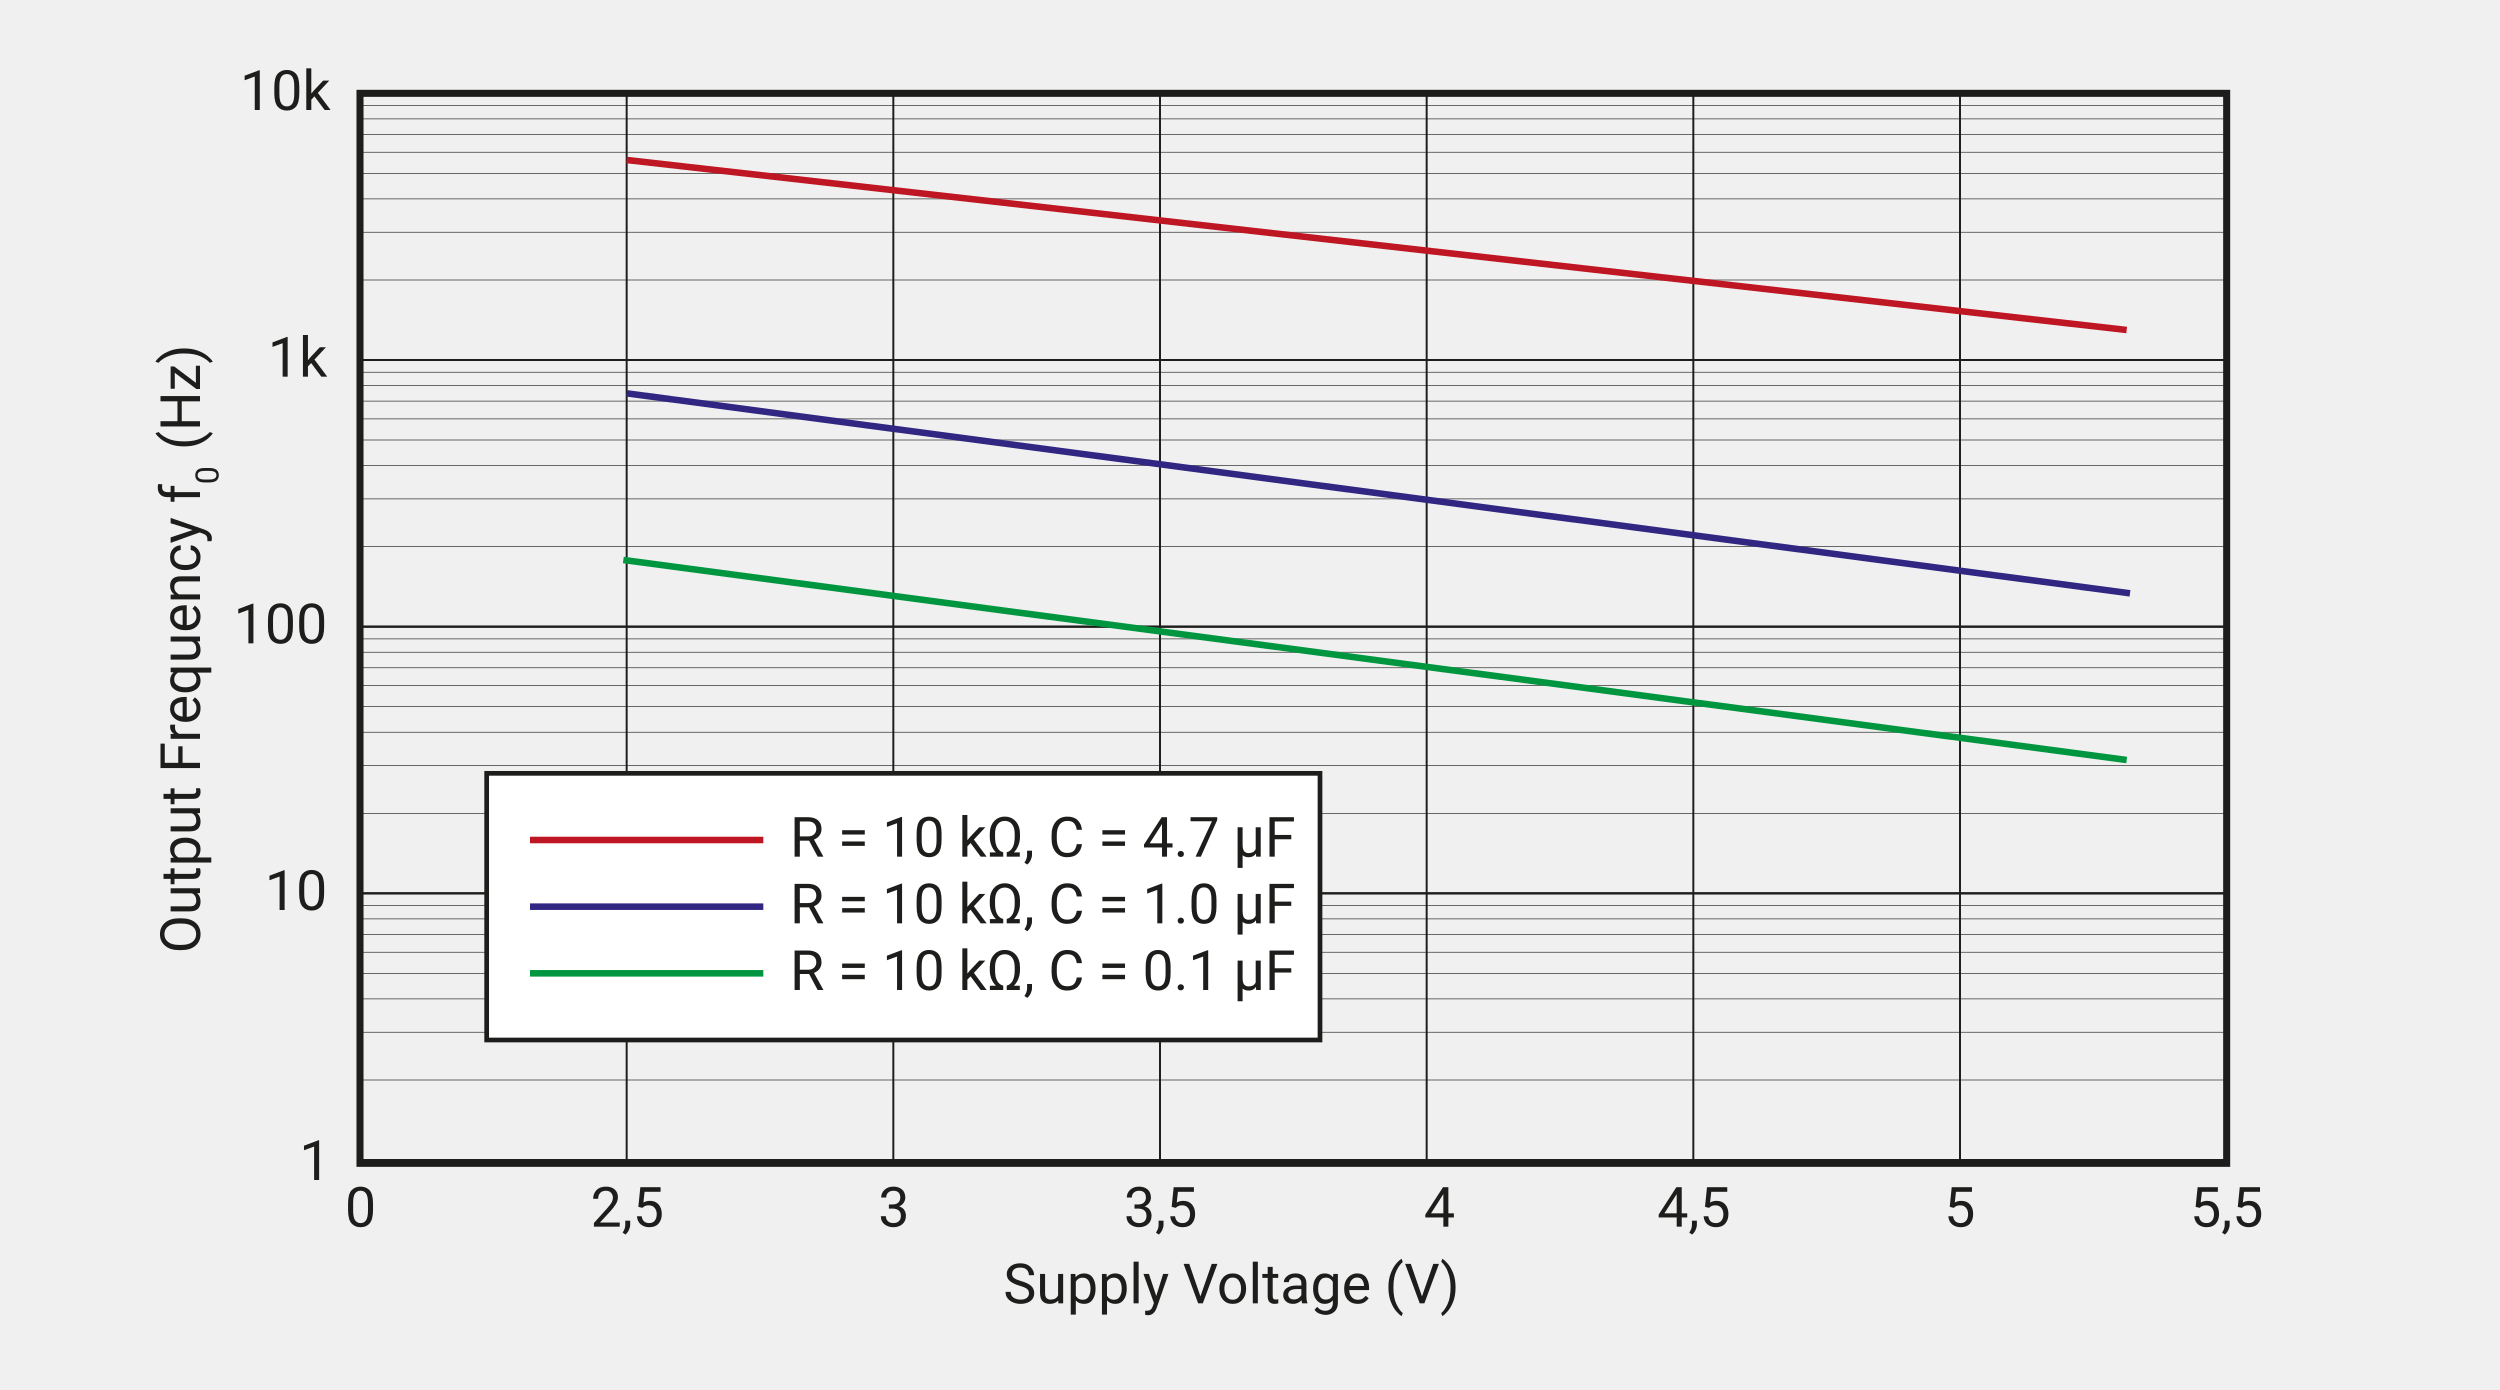
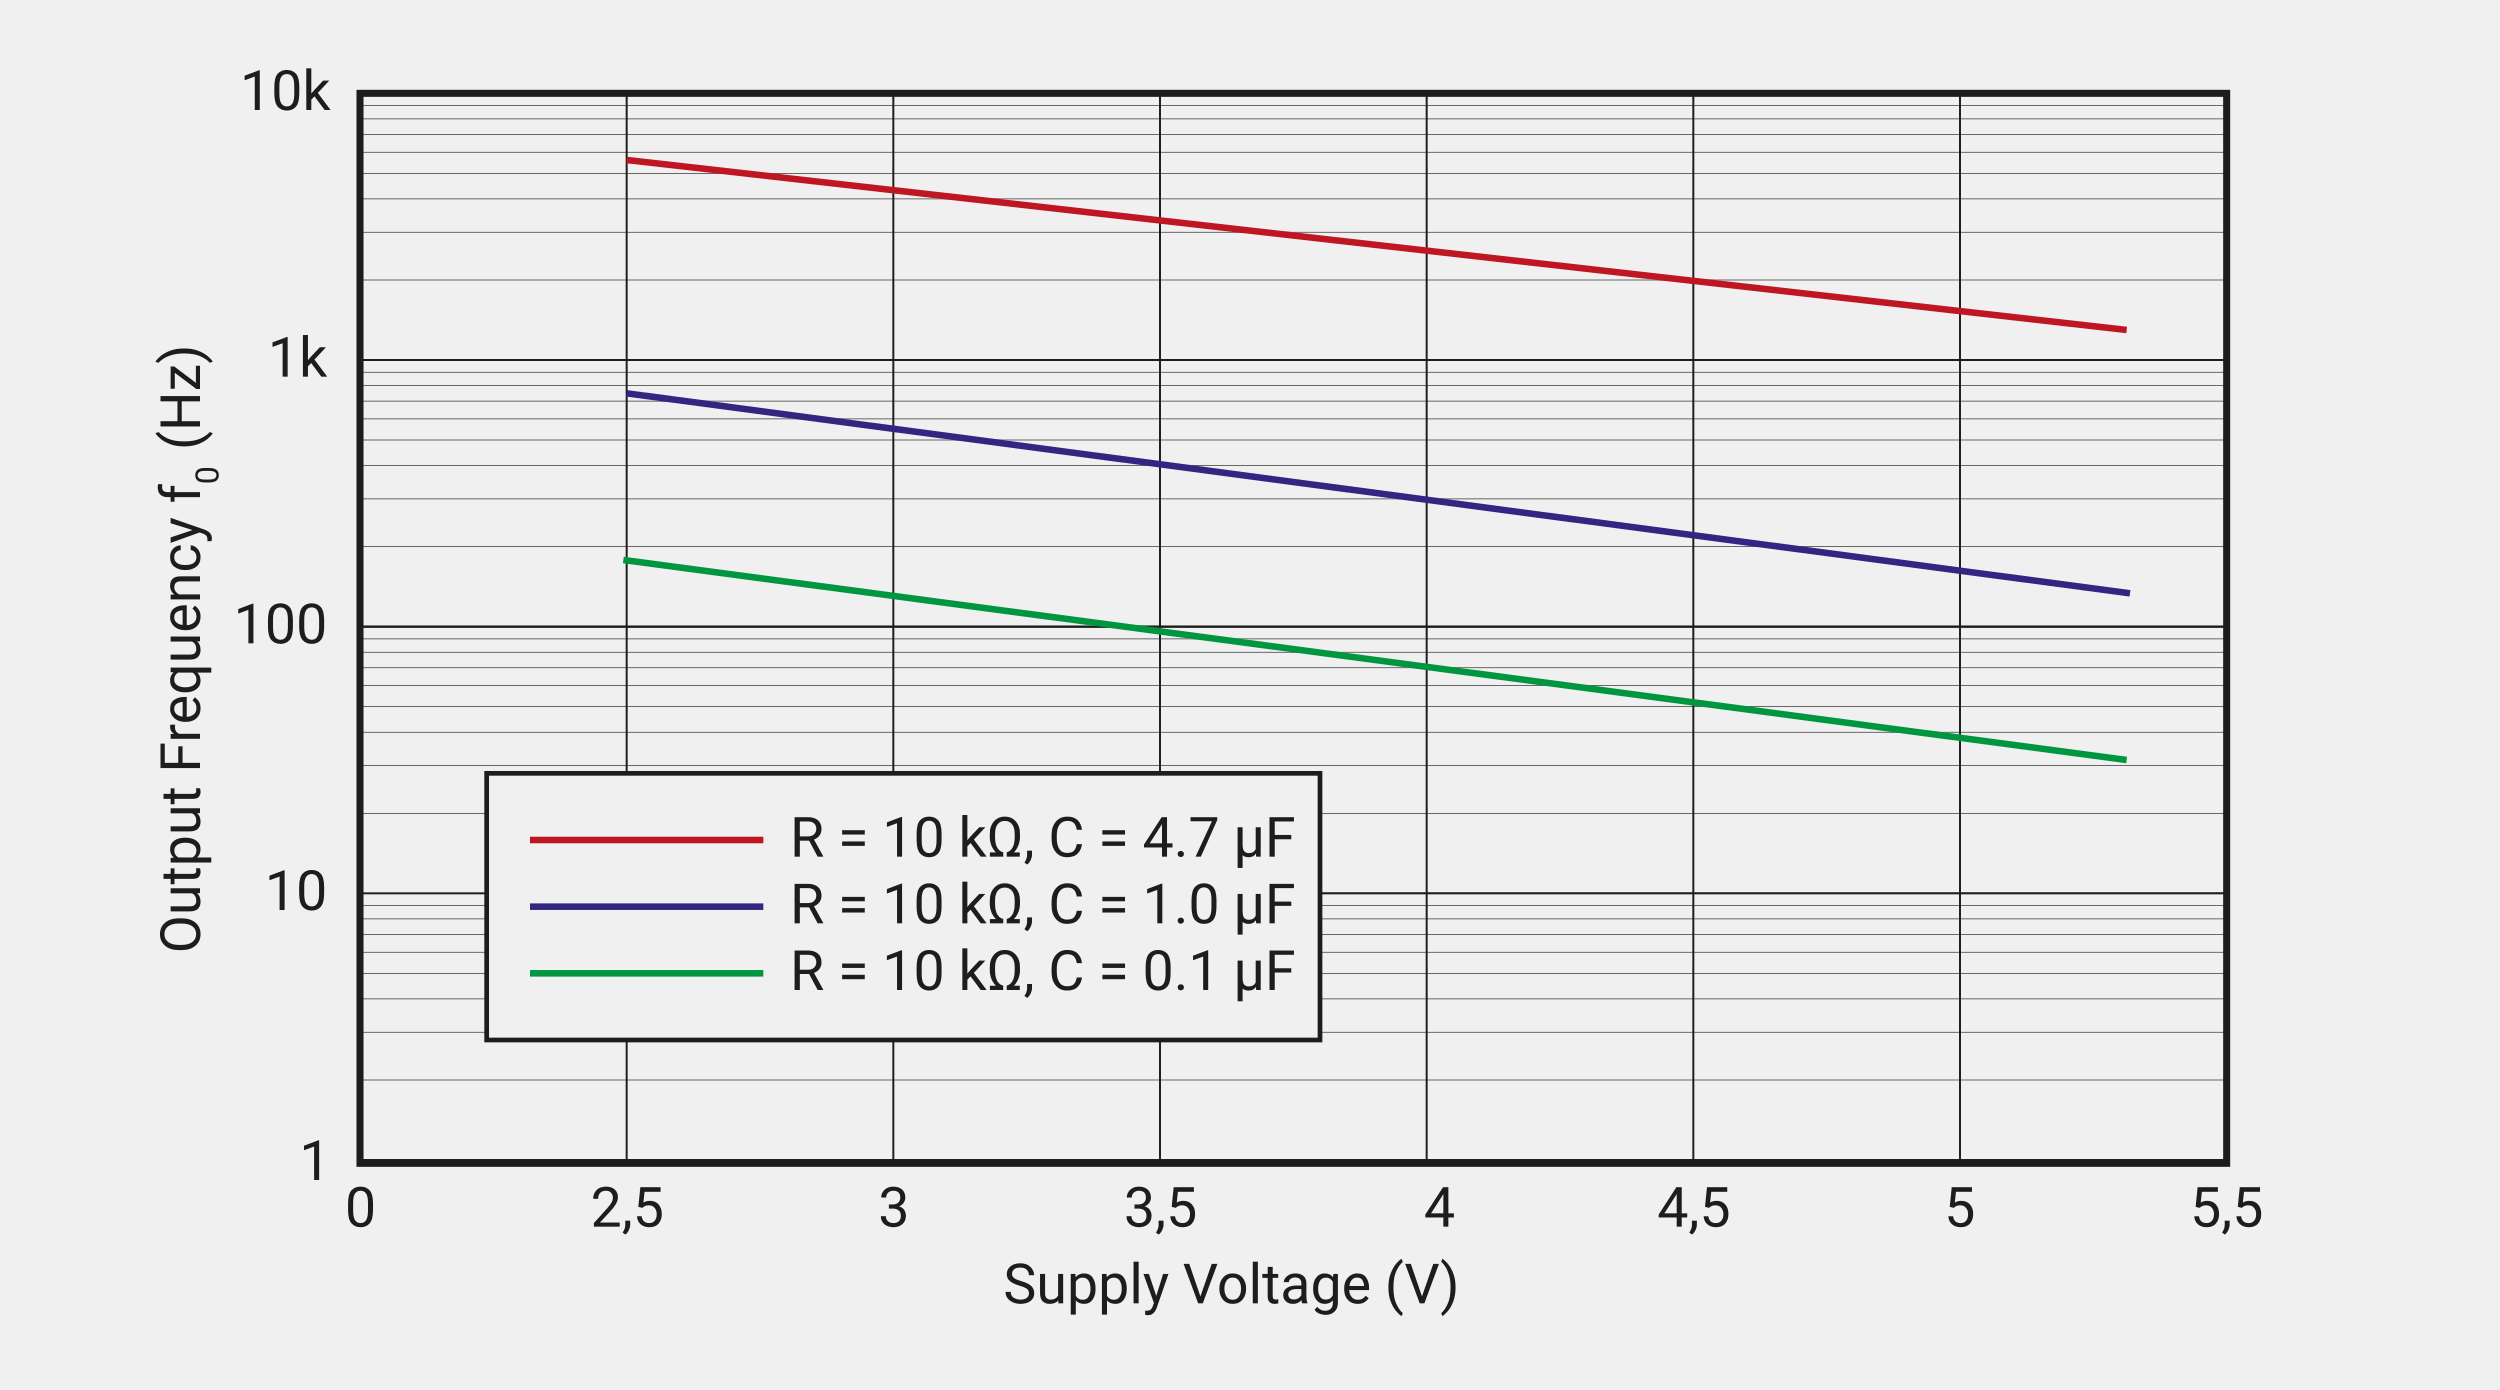
<svg xmlns="http://www.w3.org/2000/svg" id="Ebene_3" viewBox="0 0 1080 600.48">
  <defs>
-     <style>.cls-1{letter-spacing:0em;}.cls-2{stroke-width:.28px;}.cls-2,.cls-3,.cls-4,.cls-5,.cls-6,.cls-7,.cls-8,.cls-9{stroke-miterlimit:10;}.cls-2,.cls-3,.cls-4,.cls-5,.cls-7,.cls-8,.cls-9{fill:none;}.cls-2,.cls-3,.cls-5,.cls-6{stroke:#1d1d1b;}.cls-3{stroke-width:3.04px;}.cls-4{stroke:#1d1d1c;}.cls-4,.cls-5{stroke-width:.85px;}.cls-10{letter-spacing:-.02em;}.cls-6{fill:#fff;stroke-width:2.03px;}.cls-11{fill:#1d1d1b;font-family:Roboto-Regular, Roboto;font-size:24px;}.cls-12{letter-spacing:-.01em;}.cls-7{stroke:#be1622;}.cls-7,.cls-8,.cls-9{stroke-width:2.83px;}.cls-8{stroke:#009640;}.cls-9{stroke:#312783;}.cls-13{letter-spacing:0em;}</style>
+     <style>.cls-1{letter-spacing:0em;}.cls-2{stroke-width:.28px;}.cls-2,.cls-3,.cls-4,.cls-5,.cls-6,.cls-7,.cls-8,.cls-9,.cls-10,.cls-11,.cls-12{fill:none;stroke-miterlimit:10;}.cls-2,.cls-3,.cls-4,.cls-5,.cls-6,.cls-7,.cls-8,.cls-12{stroke:#1d1d1b;}.cls-3{stroke-width:.28px;}.cls-4{stroke-width:3.04px;}.cls-5{stroke-width:.85px;}.cls-6{stroke-width:.85px;}.cls-13{letter-spacing:-.02em;}.cls-7{stroke-width:2.03px;}.cls-8{stroke-width:.59px;}.cls-14{fill:#1d1d1b;font-family:Roboto-Regular, Roboto;font-size:24px;}.cls-15{letter-spacing:-.01em;}.cls-9{stroke:#be1622;}.cls-9,.cls-10,.cls-11{stroke-width:2.83px;}.cls-10{stroke:#009640;}.cls-11{stroke:#312783;}.cls-12{stroke-width:.22px;}.cls-16{letter-spacing:0em;}</style>
  </defs>
-   <rect class="cls-3" x="155.52" y="40.32" width="806.4" height="462.24" />
-   <line class="cls-5" x1="846.72" y1="502.56" x2="846.72" y2="40.32" />
-   <line class="cls-5" x1="155.52" y1="270.72" x2="961.92" y2="270.72" />
-   <line class="cls-5" x1="155.52" y1="385.92" x2="961.92" y2="385.92" />
-   <line class="cls-2" x1="155.52" y1="316.32" x2="961.92" y2="316.32" />
-   <line class="cls-2" x1="155.52" y1="351.36" x2="961.92" y2="351.36" />
-   <line class="cls-2" x1="155.52" y1="330.72" x2="961.92" y2="330.72" />
-   <line class="cls-2" x1="155.52" y1="305.28" x2="961.92" y2="305.28" />
-   <line class="cls-2" x1="155.52" y1="276" x2="961.92" y2="276" />
-   <line class="cls-2" x1="155.52" y1="296.16" x2="961.92" y2="296.16" />
-   <line class="cls-2" x1="155.52" y1="288.48" x2="961.92" y2="288.48" />
-   <line class="cls-2" x1="155.52" y1="281.76" x2="961.92" y2="281.76" />
-   <line class="cls-5" x1="155.52" y1="155.52" x2="961.92" y2="155.52" />
-   <line class="cls-5" x1="155.52" y1="155.52" x2="961.92" y2="155.52" />
-   <line class="cls-5" x1="155.52" y1="270.72" x2="961.92" y2="270.72" />
-   <line class="cls-2" x1="155.52" y1="201.12" x2="961.92" y2="201.12" />
-   <line class="cls-2" x1="155.52" y1="236.16" x2="961.92" y2="236.16" />
-   <line class="cls-2" x1="155.52" y1="215.52" x2="961.92" y2="215.52" />
-   <line class="cls-2" x1="155.52" y1="190.08" x2="961.92" y2="190.08" />
-   <line class="cls-2" x1="155.52" y1="160.8" x2="961.92" y2="160.8" />
-   <line class="cls-2" x1="155.52" y1="180.96" x2="961.92" y2="180.96" />
-   <line class="cls-2" x1="155.52" y1="173.28" x2="961.92" y2="173.28" />
-   <line class="cls-2" x1="155.52" y1="166.56" x2="961.92" y2="166.56" />
-   <line class="cls-4" x1="155.52" y1="40.32" x2="961.92" y2="40.32" />
-   <line class="cls-5" x1="155.52" y1="155.52" x2="961.92" y2="155.52" />
-   <line class="cls-2" x1="155.52" y1="85.92" x2="961.92" y2="85.92" />
-   <line class="cls-2" x1="155.52" y1="120.96" x2="961.92" y2="120.96" />
-   <line class="cls-2" x1="155.52" y1="100.32" x2="961.92" y2="100.32" />
-   <line class="cls-2" x1="155.52" y1="74.88" x2="961.92" y2="74.88" />
-   <line class="cls-2" x1="155.52" y1="45.6" x2="961.92" y2="45.6" />
-   <line class="cls-2" x1="155.52" y1="65.76" x2="961.92" y2="65.76" />
-   <line class="cls-2" x1="155.52" y1="58.08" x2="961.92" y2="58.08" />
-   <line class="cls-2" x1="155.52" y1="51.36" x2="961.92" y2="51.36" />
-   <line class="cls-5" x1="155.52" y1="385.92" x2="961.92" y2="385.92" />
-   <line class="cls-5" x1="155.52" y1="501.12" x2="961.92" y2="501.12" />
-   <line class="cls-2" x1="155.52" y1="431.52" x2="961.92" y2="431.52" />
-   <line class="cls-2" x1="155.52" y1="466.56" x2="961.92" y2="466.56" />
-   <line class="cls-2" x1="155.52" y1="445.92" x2="961.92" y2="445.92" />
-   <line class="cls-2" x1="155.52" y1="420.48" x2="961.92" y2="420.48" />
-   <line class="cls-2" x1="155.52" y1="391.2" x2="961.92" y2="391.2" />
-   <line class="cls-2" x1="155.52" y1="411.36" x2="961.92" y2="411.36" />
-   <line class="cls-2" x1="155.52" y1="403.68" x2="961.92" y2="403.68" />
-   <line class="cls-2" x1="155.52" y1="396.96" x2="961.92" y2="396.96" />
-   <line class="cls-5" x1="270.72" y1="502.56" x2="270.72" y2="40.32" />
-   <line class="cls-5" x1="385.92" y1="502.56" x2="385.92" y2="40.32" />
-   <line class="cls-5" x1="501.12" y1="502.56" x2="501.12" y2="40.32" />
-   <line class="cls-5" x1="616.32" y1="502.56" x2="616.32" y2="40.32" />
-   <line class="cls-5" x1="731.52" y1="502.56" x2="731.52" y2="40.32" />
-   <text class="cls-11" transform="translate(149.02 529.92)">
+   <rect class="cls-4" x="155.52" y="40.32" width="806.4" height="462.24" />
+   <line class="cls-6" x1="846.72" y1="502.56" x2="846.72" y2="40.32" />
+   <line class="cls-6" x1="155.52" y1="270.72" x2="961.92" y2="270.72" />
+   <line class="cls-12" x1="155.52" y1="385.92" x2="210.24" y2="385.92" />
+   <line class="cls-3" x1="155.52" y1="316.32" x2="961.92" y2="316.32" />
+   <line class="cls-2" x1="155.52" y1="351.36" x2="210.24" y2="351.36" />
+   <line class="cls-3" x1="155.52" y1="330.72" x2="961.92" y2="330.72" />
+   <line class="cls-3" x1="155.52" y1="305.28" x2="961.92" y2="305.28" />
+   <line class="cls-3" x1="155.52" y1="276" x2="961.92" y2="276" />
+   <line class="cls-3" x1="155.52" y1="296.16" x2="961.92" y2="296.16" />
+   <line class="cls-3" x1="155.52" y1="288.48" x2="961.92" y2="288.48" />
+   <line class="cls-3" x1="155.52" y1="281.76" x2="961.92" y2="281.76" />
+   <line class="cls-6" x1="155.52" y1="155.52" x2="961.92" y2="155.52" />
+   <line class="cls-6" x1="155.52" y1="155.52" x2="961.92" y2="155.52" />
+   <line class="cls-6" x1="155.52" y1="270.72" x2="961.92" y2="270.72" />
+   <line class="cls-3" x1="155.52" y1="201.12" x2="961.92" y2="201.12" />
+   <line class="cls-3" x1="155.52" y1="236.16" x2="961.92" y2="236.16" />
+   <line class="cls-3" x1="155.52" y1="215.52" x2="961.92" y2="215.52" />
+   <line class="cls-3" x1="155.52" y1="190.08" x2="961.92" y2="190.08" />
+   <line class="cls-3" x1="155.52" y1="160.8" x2="961.92" y2="160.8" />
+   <line class="cls-3" x1="155.52" y1="180.96" x2="961.92" y2="180.96" />
+   <line class="cls-3" x1="155.52" y1="173.28" x2="961.92" y2="173.28" />
+   <line class="cls-3" x1="155.52" y1="166.56" x2="961.92" y2="166.56" />
+   <line class="cls-6" x1="155.52" y1="40.32" x2="961.92" y2="40.32" />
+   <line class="cls-6" x1="155.52" y1="155.52" x2="961.92" y2="155.52" />
+   <line class="cls-3" x1="155.52" y1="85.92" x2="961.92" y2="85.92" />
+   <line class="cls-3" x1="155.52" y1="120.96" x2="961.92" y2="120.96" />
+   <line class="cls-3" x1="155.52" y1="100.32" x2="961.92" y2="100.32" />
+   <line class="cls-3" x1="155.52" y1="74.88" x2="961.92" y2="74.88" />
+   <line class="cls-3" x1="155.52" y1="45.6" x2="961.92" y2="45.6" />
+   <line class="cls-3" x1="155.52" y1="65.76" x2="961.92" y2="65.76" />
+   <line class="cls-3" x1="155.52" y1="58.08" x2="961.92" y2="58.08" />
+   <line class="cls-3" x1="155.52" y1="51.36" x2="961.92" y2="51.36" />
+   <line class="cls-5" x1="155.52" y1="385.92" x2="210.24" y2="385.92" />
+   <line class="cls-6" x1="155.52" y1="501.12" x2="961.92" y2="501.12" />
+   <line class="cls-2" x1="155.52" y1="431.52" x2="210.24" y2="431.52" />
+   <line class="cls-3" x1="155.52" y1="466.56" x2="961.92" y2="466.56" />
+   <line class="cls-2" x1="155.52" y1="445.92" x2="210.24" y2="445.92" />
+   <line class="cls-2" x1="155.52" y1="420.48" x2="210.24" y2="420.48" />
+   <line class="cls-2" x1="155.52" y1="391.2" x2="210.24" y2="391.2" />
+   <line class="cls-2" x1="155.52" y1="411.36" x2="210.24" y2="411.36" />
+   <line class="cls-2" x1="155.52" y1="403.68" x2="210.24" y2="403.68" />
+   <line class="cls-2" x1="155.52" y1="396.96" x2="210.24" y2="396.96" />
+   <line class="cls-5" x1="270.72" y1="334.08" x2="270.72" y2="40.32" />
+   <line class="cls-5" x1="385.92" y1="334.08" x2="385.92" y2="40.32" />
+   <line class="cls-5" x1="501.12" y1="334.08" x2="501.12" y2="40.32" />
+   <line class="cls-6" x1="616.32" y1="502.56" x2="616.32" y2="40.32" />
+   <line class="cls-6" x1="731.52" y1="502.56" x2="731.52" y2="40.32" />
+   <text class="cls-14" transform="translate(149.02 529.92)">
    <tspan x="0" y="0">0</tspan>
  </text>
-   <text class="cls-11" transform="translate(129.32 509.76)">
+   <text class="cls-14" transform="translate(129.32 509.76)">
    <tspan x="0" y="0">1</tspan>
  </text>
-   <text class="cls-11" transform="translate(433.44 563.04)">
+   <text class="cls-14" transform="translate(433.44 563.04)">
    <tspan x="0" y="0">Supply </tspan>
-     <tspan class="cls-10" x="77.52" y="0">V</tspan>
+     <tspan class="cls-13" x="77.52" y="0">V</tspan>
    <tspan x="92.25" y="0">oltage </tspan>
-     <tspan class="cls-13" x="164.78" y="0">(V</tspan>
+     <tspan class="cls-16" x="164.78" y="0">(V</tspan>
    <tspan x="188.72" y="0">)</tspan>
  </text>
-   <text class="cls-11" transform="translate(86.4 411.84) rotate(-90)">
+   <text class="cls-14" transform="translate(86.4 411.84) rotate(-90)">
    <tspan x="0" y="0">Output </tspan>
-     <tspan class="cls-12" x="78.05" y="0">F</tspan>
+     <tspan class="cls-15" x="78.05" y="0">F</tspan>
    <tspan class="cls-1" x="91.01" y="0">r</tspan>
    <tspan x="98.91" y="0">equency f</tspan>
  </text>
-   <text class="cls-11" transform="translate(94.39 209.2) rotate(-90) scale(.58)">
+   <text class="cls-14" transform="translate(94.39 209.2) rotate(-90) scale(.58)">
    <tspan x="0" y="0" xml:space="preserve">0  </tspan>
  </text>
-   <text class="cls-11" transform="translate(86.4 194.42) rotate(-90)">
+   <text class="cls-14" transform="translate(86.4 194.42) rotate(-90)">
    <tspan x="0" y="0">(Hz)</tspan>
  </text>
-   <text class="cls-11" transform="translate(114.41 393.12)">
+   <text class="cls-14" transform="translate(114.41 393.12)">
    <tspan x="0" y="0">10</tspan>
  </text>
-   <text class="cls-11" transform="translate(100.93 277.92)">
+   <text class="cls-14" transform="translate(100.93 277.92)">
    <tspan x="0" y="0">100</tspan>
  </text>
-   <text class="cls-11" transform="translate(115.72 162.72)">
+   <text class="cls-14" transform="translate(115.72 162.72)">
    <tspan x="0" y="0">1k</tspan>
  </text>
-   <text class="cls-11" transform="translate(103.68 47.52)">
+   <text class="cls-14" transform="translate(103.68 47.52)">
    <tspan x="0" y="0">10k</tspan>
  </text>
-   <text class="cls-11" transform="translate(379.42 529.92)">
+   <text class="cls-14" transform="translate(379.42 529.92)">
    <tspan x="0" y="0">3</tspan>
  </text>
-   <text class="cls-11" transform="translate(485.53 529.92)">
+   <text class="cls-14" transform="translate(485.53 529.92)">
    <tspan x="0" y="0">3,5</tspan>
  </text>
-   <text class="cls-11" transform="translate(615.12 529.92)">
+   <text class="cls-14" transform="translate(615.12 529.92)">
    <tspan x="0" y="0">4</tspan>
  </text>
-   <text class="cls-11" transform="translate(715.93 529.92)">
+   <text class="cls-14" transform="translate(715.93 529.92)">
    <tspan x="0" y="0">4,5</tspan>
  </text>
-   <text class="cls-11" transform="translate(255.13 529.92)">
+   <text class="cls-14" transform="translate(255.13 529.92)">
    <tspan x="0" y="0">2,5</tspan>
  </text>
-   <text class="cls-11" transform="translate(839.86 529.92)">
+   <text class="cls-14" transform="translate(839.86 529.92)">
    <tspan x="0" y="0">5</tspan>
  </text>
-   <rect class="cls-6" x="210.24" y="334.08" width="360" height="115.2" />
-   <line class="cls-7" x1="228.96" y1="362.88" x2="329.76" y2="362.88" />
-   <line class="cls-9" x1="228.96" y1="391.68" x2="329.76" y2="391.68" />
-   <line class="cls-8" x1="228.96" y1="420.48" x2="329.76" y2="420.48" />
-   <text class="cls-11" transform="translate(341.28 370.08)">
+   <rect class="cls-7" x="210.24" y="334.08" width="360" height="115.2" />
+   <line class="cls-9" x1="228.96" y1="362.88" x2="329.76" y2="362.88" />
+   <line class="cls-11" x1="228.96" y1="391.68" x2="329.76" y2="391.68" />
+   <line class="cls-10" x1="228.96" y1="420.48" x2="329.76" y2="420.48" />
+   <text class="cls-14" transform="translate(341.28 370.08)">
    <tspan x="0" y="0">R = 10 kΩ, C = 4.7 μF</tspan>
  </text>
-   <text class="cls-11" transform="translate(341.28 398.88)">
+   <text class="cls-14" transform="translate(341.28 398.88)">
    <tspan x="0" y="0">R = 10 kΩ, C = 1.0 μF</tspan>
  </text>
-   <text class="cls-11" transform="translate(341.28 427.68)">
+   <text class="cls-14" transform="translate(341.28 427.68)">
    <tspan x="0" y="0">R = 10 kΩ, C = 0.1 μF</tspan>
  </text>
-   <line class="cls-7" x1="270.72" y1="69.12" x2="918.72" y2="142.56" />
-   <line class="cls-9" x1="270.72" y1="169.92" x2="920.16" y2="256.32" />
-   <line class="cls-8" x1="269.28" y1="241.92" x2="918.72" y2="328.32" />
-   <text class="cls-11" transform="translate(946.09 529.92)">
+   <line class="cls-9" x1="270.72" y1="69.12" x2="918.72" y2="142.56" />
+   <line class="cls-11" x1="270.72" y1="169.92" x2="920.16" y2="256.32" />
+   <line class="cls-10" x1="269.28" y1="241.92" x2="918.72" y2="328.32" />
+   <text class="cls-14" transform="translate(946.09 529.92)">
    <tspan x="0" y="0">5,5</tspan>
  </text>
+   <line class="cls-8" x1="570.24" y1="385.92" x2="961.92" y2="385.92" />
+   <line class="cls-2" x1="570.24" y1="351.36" x2="961.92" y2="351.36" />
+   <line class="cls-5" x1="570.24" y1="385.92" x2="961.92" y2="385.92" />
+   <line class="cls-2" x1="570.24" y1="431.52" x2="961.92" y2="431.52" />
+   <line class="cls-2" x1="570.24" y1="445.92" x2="961.92" y2="445.92" />
+   <line class="cls-2" x1="570.24" y1="420.48" x2="961.92" y2="420.48" />
+   <line class="cls-2" x1="570.24" y1="391.2" x2="961.92" y2="391.2" />
+   <line class="cls-2" x1="570.24" y1="411.36" x2="961.92" y2="411.36" />
+   <line class="cls-2" x1="570.24" y1="403.68" x2="961.92" y2="403.68" />
+   <line class="cls-2" x1="570.24" y1="396.96" x2="961.92" y2="396.96" />
+   <line class="cls-5" x1="270.72" y1="502.56" x2="270.72" y2="449.28" />
+   <line class="cls-5" x1="385.92" y1="502.56" x2="385.92" y2="449.28" />
+   <line class="cls-5" x1="501.12" y1="502.56" x2="501.12" y2="449.28" />
</svg>
